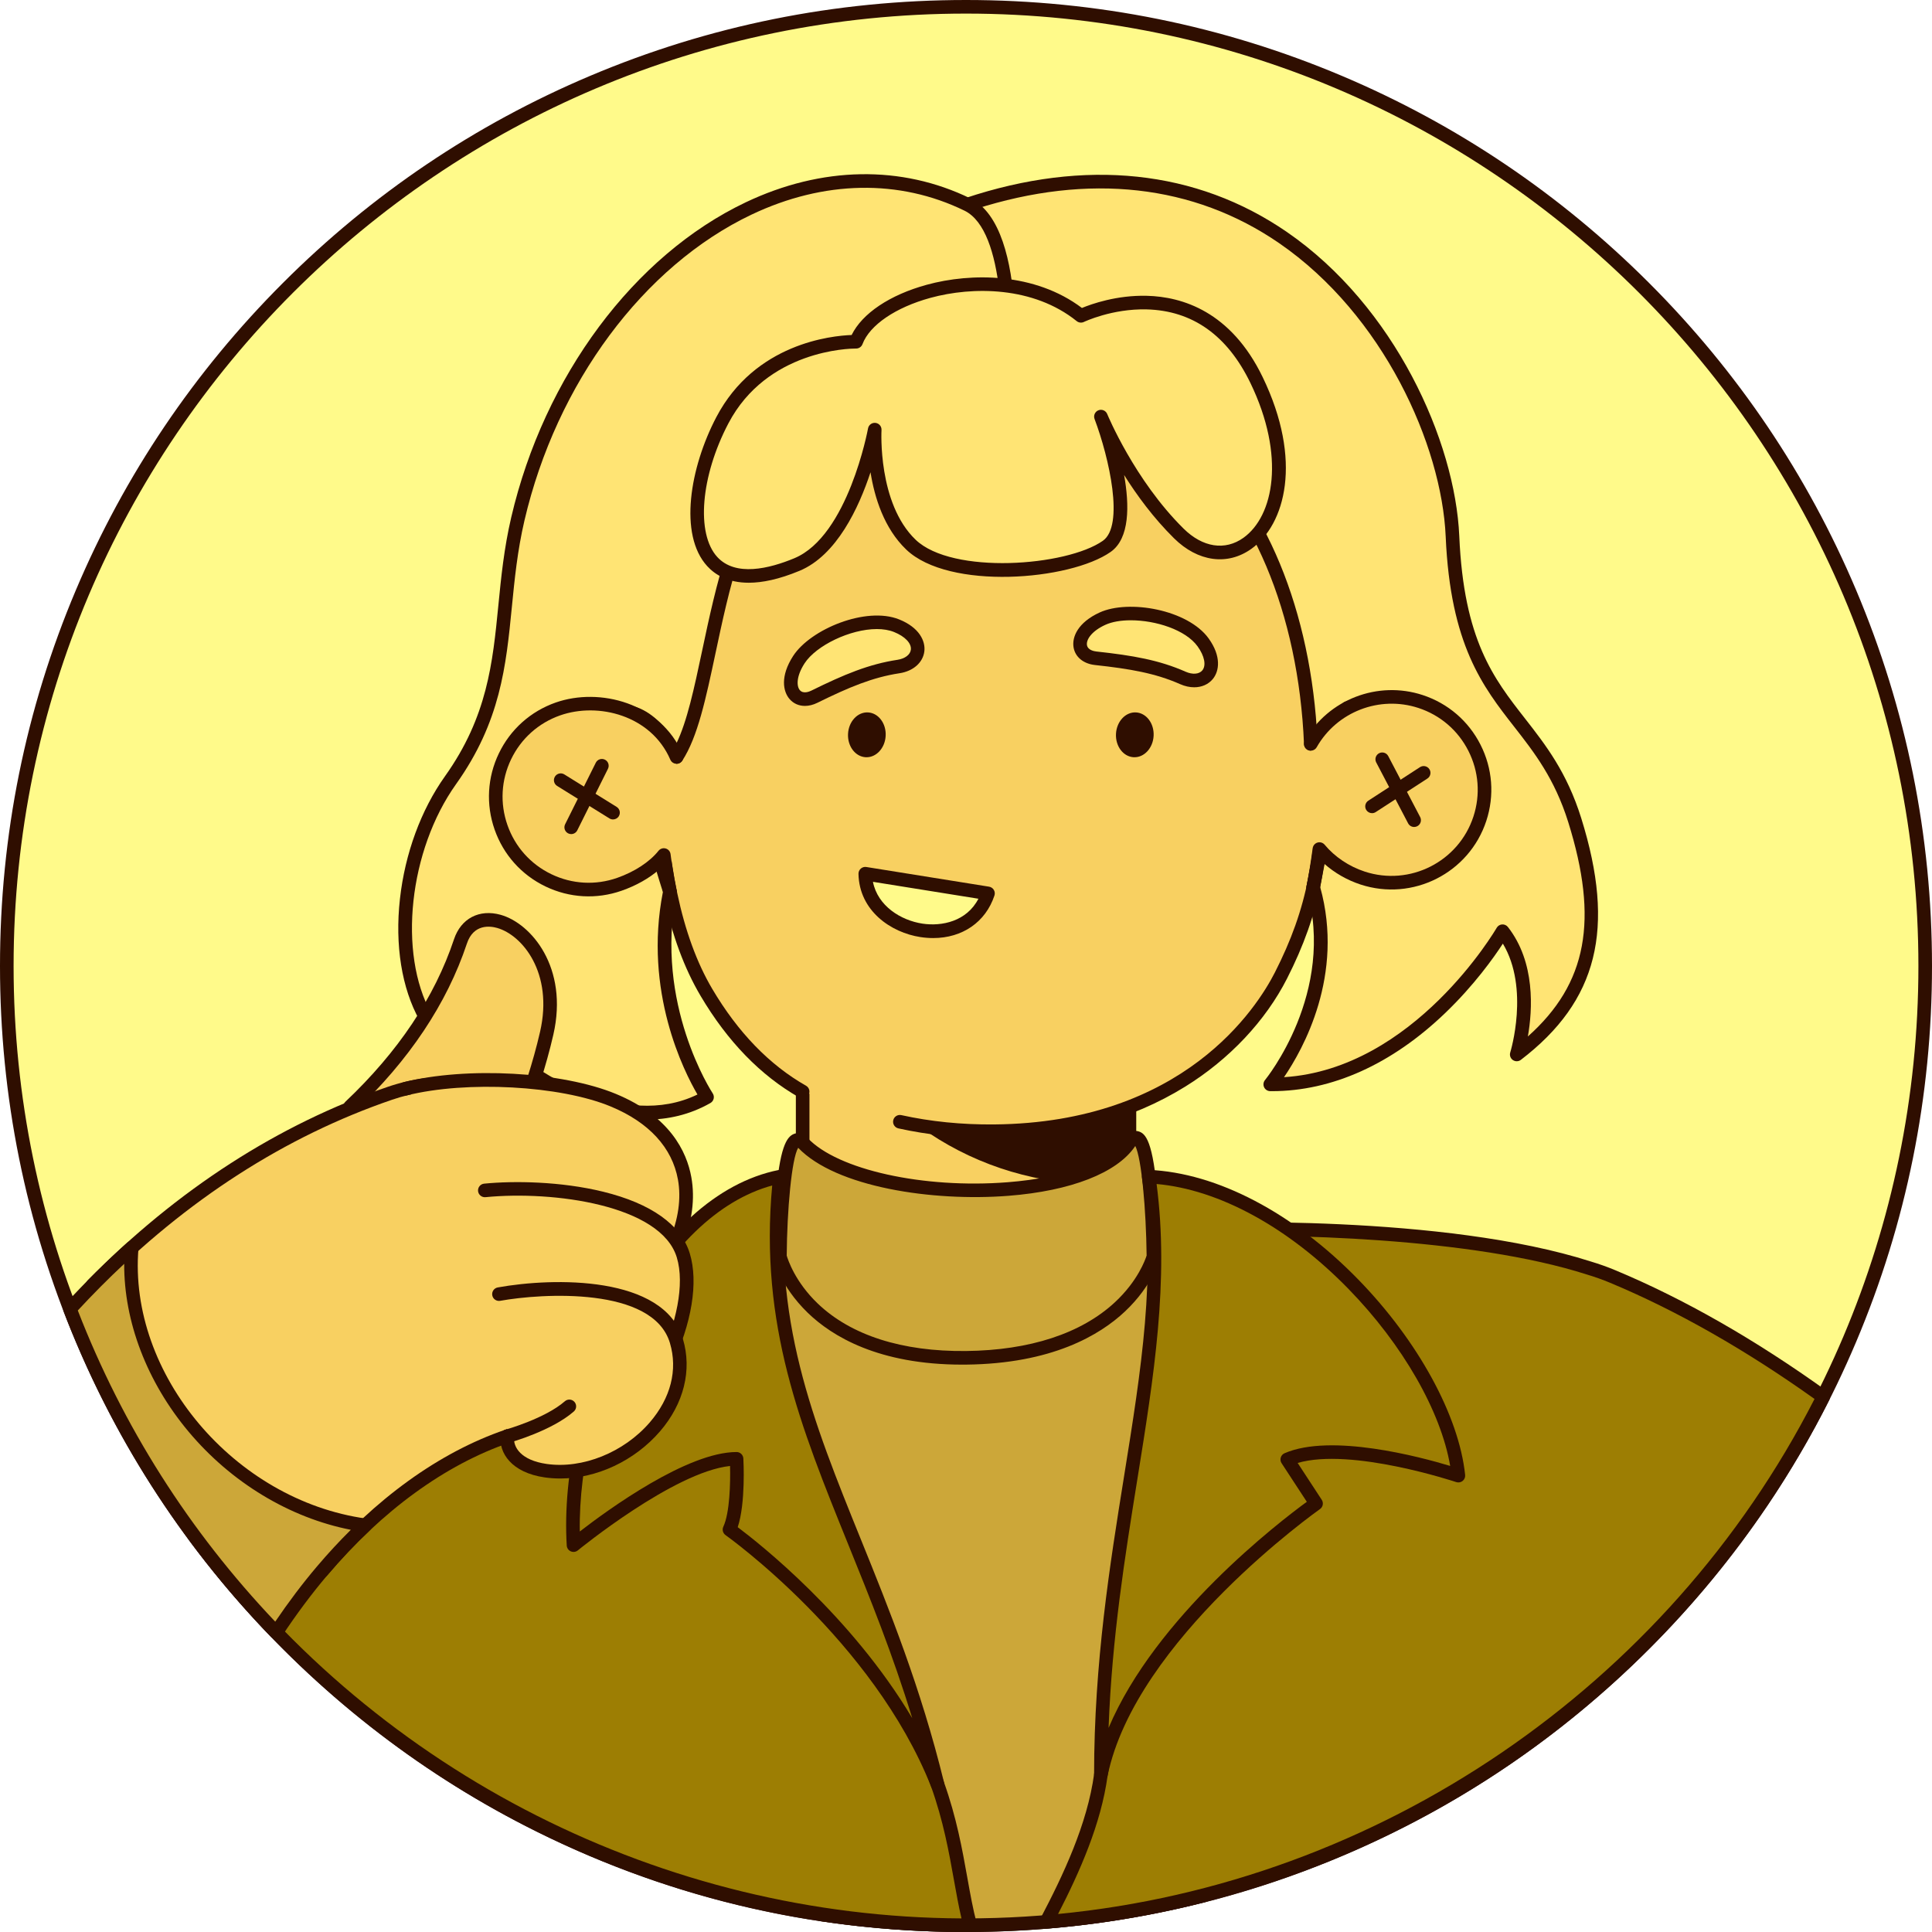
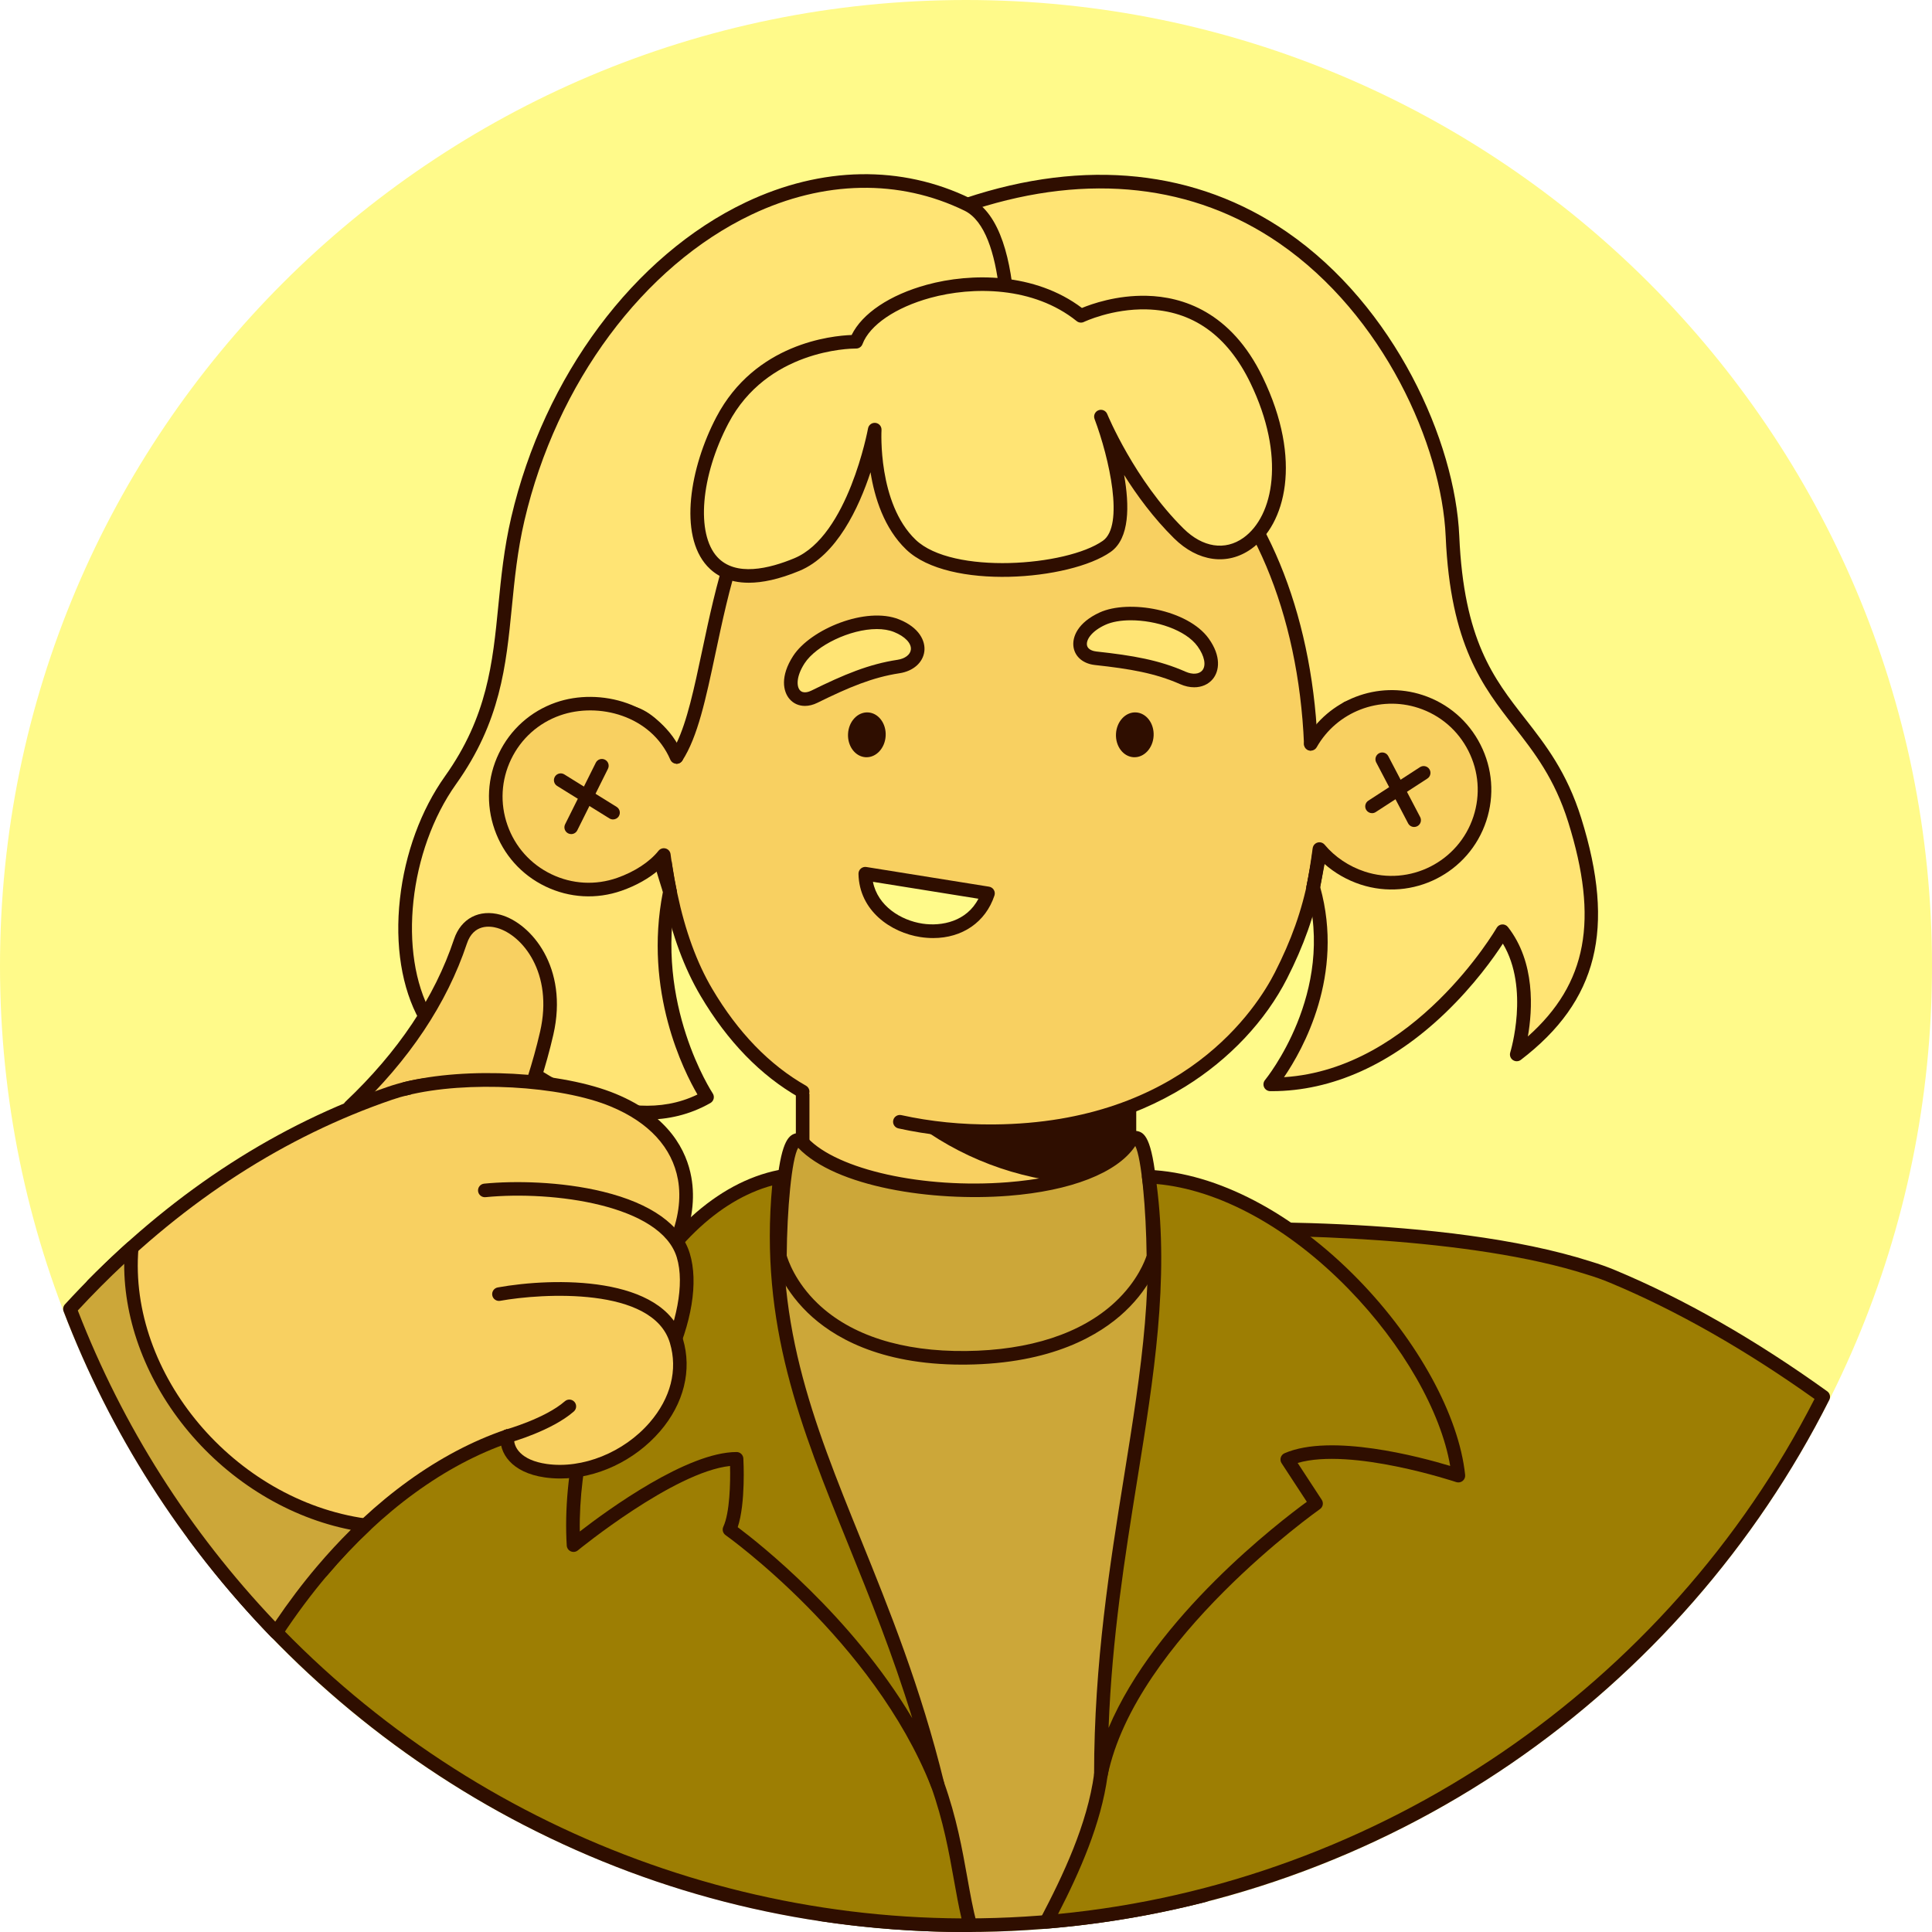
<svg xmlns="http://www.w3.org/2000/svg" fill="none" viewBox="320.0 120.0 560.0 560.0" width="560" height="560">
  <defs>
    <clipPath id="assetClipPath_9qmEFste">
      <path d="m0 0 h 852.84 v 852.84 h -852.84 v -852.84 z" id="path_4vBtHDki" fill="#ffffff" />
    </clipPath>
  </defs>
  <path id="collage_bg" d="M0 0h1200v800H0z" fill="#ffffff" />
  <g transform="translate(320 120)" data-asset-index="0">
    <g clip-path="url(#assetClipPath_9qmEFste)" transform="scale(0.6566296 0.6566296)" data-asset-index="0">
-       <circle cx="426.42" cy="426.42" fill="#FFFA8A" r="423.42" id="amFaUI-9RFS0oThkQjHqC" />
-       <path d="m426.42 852.841c-57.565 0-113.41-11.275-165.982-33.512-50.778-21.478-96.382-52.224-135.542-91.384s-69.907-84.764-91.384-135.542c-22.237-52.573-33.512-108.418-33.512-165.982s11.274-113.41 33.512-165.983c21.477-50.778 52.223-96.381 91.384-135.542 39.16-39.161 84.764-69.907 135.542-91.384 52.572-22.237 108.417-33.512 165.982-33.512s113.41 11.275 165.982 33.511c50.778 21.478 96.382 52.224 135.542 91.384 39.161 39.161 69.907 84.763 91.384 135.542 22.237 52.573 33.512 108.418 33.512 165.983s-11.274 113.409-33.512 165.982c-21.477 50.778-52.223 96.381-91.384 135.542s-84.764 69.906-135.542 91.384c-52.572 22.236-108.417 33.512-165.982 33.512zm0-846.841c-231.82 0-420.42 188.6-420.42 420.421s188.6 420.42 420.42 420.42 420.42-188.6 420.42-420.42-188.6-420.421-420.42-420.421z" fill="#2F0E00" id="MMsJ1ZLFXgdGeLHAH4txy" />
+       <circle cx="426.42" cy="426.42" fill="#FFFA8A" r="426.42" id="amFaUI-9RFS0oThkQjHqC" />
      <path d="m354.315 472.587h144.211v82.053h-144.211z" fill="#F8D061" id="paxJKa_K_nwhHg7CvaZup" />
      <g fill="#2F0E00" id="lnxEp-2ceka3hJtOwNf_U">
        <path d="m498.525 557.64h-144.211c-1.657 0-3-1.343-3-3v-82.053c0-1.657 1.343-3 3-3h144.211c1.657 0 3 1.343 3 3v82.053c0 1.657-1.343 3-3 3zm-141.21-6h138.211v-76.053h-138.211z" fill="#2F0E00" id="H60nbLdR_oY2z4SNnFw4f" />
        <path d="m498.526 478.621v40.798c-31.715 2.573-61.474-4.888-86.657-21.669z" fill="#2F0E00" id="RsBUVG66MESY8f4cVjYgb" />
        <path d="m486.476 522.91c-27.717 0-53.871-7.737-76.271-22.663-1-.666-1.506-1.866-1.284-3.049.221-1.182 1.127-2.117 2.302-2.377l86.656-19.13c.883-.195 1.815.021 2.525.591.709.569 1.121 1.43 1.121 2.339v40.798c0 1.562-1.2 2.864-2.758 2.99-4.126.335-8.227.501-12.292.501zm-66.802-23.81c22.478 13.206 48.498 19.238 75.852 17.526v-34.271z" fill="#2F0E00" id="JoJnmg3SUlYCMHmxmmymO" />
      </g>
      <path d="m554.637 554.641c-42.749-20.086-224.498-11.164-243.194 3.937-17.975 14.519-5.76 191.047 50.97 286.454 20.875 3.165 42.249 4.809 64.008 4.809 36.265 0 71.464-4.563 105.058-13.14 49.534-97.998 53.381-267.86 23.158-282.06z" fill="#CCA739" id="Fj4JYdpb7PbYSLtAApPh" />
      <path d="m426.42 852.841c-21.574 0-43.261-1.63-64.457-4.844-.888-.135-1.669-.66-2.128-1.433-24.789-41.688-44.433-105.359-53.895-174.688-6.673-48.896-8.388-105.938 3.617-115.634 10.989-8.876 65.361-14.345 114.371-15.828 23.688-.719 103.214-2.003 131.983 11.511 5.28 2.48 9.661 8.684 13.021 18.437 8.42 24.442 10.241 70.745 4.753 120.841-6.192 56.517-20.231 108.669-39.53 146.852-.391.772-1.097 1.339-1.936 1.554-34.395 8.78-69.991 13.232-105.801 13.232zm-62.149-10.565c20.451 3.029 41.354 4.564 62.149 4.564 34.85 0 69.493-4.275 102.992-12.711 41.903-84.031 49.476-216.451 33.849-261.813-2.772-8.047-6.195-13.22-9.899-14.961-21.899-10.289-81.126-12.397-129.251-10.943-54.982 1.664-102.609 7.897-110.783 14.499-7.137 5.764-9.717 49.519-1.441 110.154 9.264 67.883 28.332 130.168 52.385 171.211zm167.208-5.575h.01z" fill="#2F0E00" id="yRhzLtG-UQqv3Pq0DZvQ0" />
      <path d="m354.315 504.39c25.289 26.925 124.365 29.169 144.211 0 9.98-14.668 10.632 50.251 10.632 50.251s-11.392 43.988-82.737 44.736-82.144-44.736-82.144-44.736.365-60.55 10.039-50.251z" fill="#CCA739" id="XmfbRetktP4yc9AkiRSMW" />
      <path d="m424.719 602.385c-36.79 0-57.379-12.426-68.215-22.943-12.105-11.752-15.028-23.609-15.146-24.108-.056-.233-.082-.472-.081-.711 0-.123.085-12.389 1.03-24.832 1.794-23.592 4.989-28.001 8.174-29.251 1.184-.463 3.536-.849 6.021 1.797 13.198 14.053 51.132 22.451 88.254 19.541 25.676-2.016 44.37-9.004 51.29-19.175 2.453-3.605 4.92-3.772 6.559-3.274 3.043.92 6.454 4.041 8.428 29.595.987 12.776 1.125 25.461 1.126 25.587.003.264-.029.527-.096.782-.125.483-3.206 11.968-15.461 23.519-11.124 10.486-32.325 23.069-70.149 23.466-.58.006-1.16.009-1.732.009zm-77.44-48.133c.529 1.831 3.711 11.595 13.675 21.146 14.626 14.02 37.204 21.28 65.435 20.979 28.213-.296 50.969-7.752 65.809-21.562 10.018-9.323 13.358-18.703 13.955-20.593-.229-20.157-2.244-43.071-5.004-48.348-.046.062-.093.131-.143.203-7.949 11.684-28.281 19.623-55.782 21.781-33.63 2.639-76.235-3.798-92.883-21.189-2.887 4.727-4.915 27.536-5.062 47.582z" fill="#2F0E00" id="q1f-tIuhLPD3yA_pm_dqH" />
      <path d="m426.42 849.84c.614 0 1.227-.009 1.841-.012-4.626-17.504-5.688-37.729-14.431-62.209-23.481-65.746-60.348-151.697-80.458-236.811 0 0-112.352-4.868-163.53 33.403-33.71 21.942-59.895 51.917-84.3 93.414 77.108 104.459 201.078 172.215 340.877 172.215z" fill="#9D7E03" id="mK-G1DGU87froPz0ZmNwQ" />
      <path d="m426.42 852.841c-68.849 0-134.565-15.903-195.323-47.27-57.963-29.922-109.129-73.549-147.968-126.164-.713-.967-.781-2.266-.172-3.302 25.28-42.985 52.347-72.971 85.167-94.354 51.476-38.41 160.746-34.14 165.378-33.938 1.342.058 2.481 1 2.79 2.308 14.876 62.961 38.854 126.133 60.011 181.869 7.346 19.352 14.284 37.63 20.353 54.622 5.599 15.676 8.11 29.72 10.326 42.11 1.287 7.198 2.503 13.996 4.18 20.341.237.897.046 1.854-.52 2.591-.564.737-1.438 1.171-2.366 1.176l-1.855.012zm-337.281-175.404c78.716 105.585 203.776 168.766 335.287 169.398-1.273-5.444-2.288-11.117-3.351-17.058-2.175-12.16-4.64-25.943-10.07-41.149-6.049-16.936-12.977-35.188-20.312-54.511-20.972-55.249-44.708-117.784-59.708-180.381-16.079-.409-113.572-1.354-159.346 32.877-.053.039-.105.076-.16.112-32.057 20.865-57.508 48.889-82.341 90.711z" fill="#2F0E00" id="VCU0ZMtGnXwyLFueiyLd3" />
      <path d="m701.374 559.736c-52.927-16.966-137.589-18.446-179.987-16.747 3.8 49.787-22.862 165.684-35.426 240.377-3.119 23.151-14.182 46.175-24.083 65.002 150.298-12.462 278.312-103.419 342.946-231.775-31.203-22.424-62.591-40.445-92.915-53.101-3.482-1.454-6.999-2.701-10.535-3.757z" fill="#9D7E03" id="hh_tvrf2_qY3AVMsBI-Mh" />
      <path d="m461.878 851.368c-1 0-1.942-.501-2.501-1.344-.604-.913-.663-2.083-.153-3.053 10.066-19.141 20.762-41.713 23.765-64.006 3.279-19.504 7.453-41.473 11.872-64.73 12.337-64.939 26.32-138.543 23.536-175.018-.062-.812.209-1.614.75-2.223.542-.608 1.308-.971 2.121-1.004 11.677-.467 115.934-3.968 180.994 16.88 3.672 1.097 7.307 2.394 10.804 3.854 30.318 12.652 61.78 30.63 93.511 53.433 1.198.862 1.593 2.468.929 3.786-32.348 64.236-80.874 119.727-140.333 160.473-60.757 41.634-131.661 66.857-205.045 72.941-.083.008-.166.011-.249.011zm62.695-305.495c1.89 38.164-11.748 109.946-23.818 173.481-4.413 23.227-8.581 45.165-11.835 64.51-2.859 21.234-12.337 42.51-21.851 61.026 141.571-13.643 268.931-100.271 333.914-227.356-30.65-21.828-60.995-39.072-90.229-51.272-3.313-1.384-6.758-2.612-10.238-3.65-.019-.006-.038-.012-.058-.019-50.804-16.285-132.955-18.207-175.885-16.72z" fill="#2F0E00" id="x80rgF1BPUUKpUgDqVY4S" />
      <path d="m507.078 519.419c64.197 2.753 131.257 79.967 136.696 131.974 0 0-51.816-17.42-75.54-7.14l12.715 19.446s-82.272 57.59-94.986 119.668c0-107.701 32.909-183.98 21.117-263.947z" fill="#9D7E03" id="nM_YSrkVkW739Y_0Y682h" />
      <path d="m485.965 786.366c-.102 0-.203-.005-.306-.016-1.531-.155-2.697-1.444-2.697-2.984 0-49.345 7.016-93.005 13.205-131.524 7.669-47.722 14.291-88.936 7.943-131.985-.131-.885.141-1.782.739-2.446.599-.665 1.466-1.035 2.357-.988 30.003 1.287 63.683 18.936 92.402 48.421 26.348 27.05 44.414 60.095 47.147 86.238.106 1.015-.312 2.015-1.107 2.652-.798.641-1.865.826-2.832.503-.483-.162-46.289-15.371-69.994-8.446l10.636 16.267c.887 1.355.536 3.17-.79 4.099-.813.57-81.442 57.636-93.768 117.812-.289 1.408-1.527 2.398-2.937 2.398zm24.592-263.713c5.582 42.725-1.247 85.221-8.466 130.141-5.527 34.4-11.216 69.8-12.736 109.95 20.746-49.065 75.251-90.848 87.512-99.808l-11.144-17.043c-.484-.74-.617-1.656-.362-2.504.254-.847.869-1.539 1.681-1.891 20.529-8.894 59.692 1.56 73.113 5.607-4.109-24.091-20.936-53.532-44.843-78.077-26.502-27.209-57.175-43.944-84.755-46.376z" fill="#2F0E00" id="WvQ86INuiRDom_gOcK5C" />
      <path d="m344.276 519.419c-57.237 11.498-94.853 101.438-91.105 162.647 0 0 46.361-38.1 71.968-38.1 0 0 1.249 21.86-3.123 31.229 0 0 65.581 46.219 91.814 112.425-27.482-112.425-80.458-168.013-69.554-268.201z" fill="#9D7E03" id="E7i9b3mk6EW8E8sZGvaWo" />
      <path d="m413.83 790.621c-1.2 0-2.325-.725-2.789-1.896-25.587-64.578-90.104-110.621-90.753-111.078-1.187-.837-1.604-2.404-.99-3.721 2.867-6.145 3.155-19.483 2.966-26.802-24.774 2.627-66.75 36.898-67.188 37.259-.87.714-2.07.883-3.103.432-1.033-.45-1.728-1.441-1.796-2.566-1.93-31.511 6.67-69.458 23.005-101.511 18.342-35.99 43.38-58.812 70.504-64.261.937-.187 1.909.082 2.614.727.706.646 1.062 1.589.959 2.539-6.768 62.183 11.528 107.371 32.714 159.695 12.422 30.679 26.501 65.451 36.771 107.47.375 1.531-.501 3.092-2.003 3.57-.303.097-.609.143-.911.143zm-88.18-116.479c9.251 6.925 50.045 38.959 77.037 84.292-8.648-28.269-18.586-52.812-28.275-76.745-21.014-51.898-39.225-96.873-33.541-158.385-23.768 6.466-45.775 27.649-62.343 60.158-14.636 28.718-23.079 63.602-22.588 92.58 12.594-9.744 47.431-35.077 69.2-35.077 1.591 0 2.904 1.241 2.995 2.829.049.856 1.073 19.694-2.485 30.348z" fill="#2F0E00" id="BAIs6As1mdK7_ojzf5thI" />
      <path d="m397.228 495.175c12.543 2.777 26.386 4.313 41.555 4.184 68.737-.585 109.925-35.816 126.682-68.776 14.45-28.421 19.273-53.26 18.906-96.329-.777-91.257-23.655-172.257-148.452-171.194-124.798 1.063-146.292 82.441-145.515 173.698.355 41.703 6.735 76.443 21.406 101.272 3.959 6.7 17.457 29.621 42.502 43.838" fill="#F8D061" id="uJQjfljGi66IpbBAedw77" />
      <path d="m437.04 502.367c-14.076 0-27.678-1.433-40.46-4.264-1.618-.357-2.639-1.96-2.28-3.577.358-1.618 1.961-2.639 3.577-2.28 12.875 2.85 26.62 4.235 40.881 4.113 83.782-.714 116.118-51.567 124.034-67.136 14.257-28.043 18.945-52.001 18.58-94.944-.714-83.789-18.573-169.333-145.427-168.219-56.524.481-94.915 17.382-117.364 51.669-17.639 26.94-25.639 64.754-25.177 119.003.368 43.256 7.431 76.824 20.989 99.771 11.37 19.243 25.288 33.609 41.399 42.755 1.441.818 1.946 2.649 1.129 4.09-.818 1.441-2.651 1.944-4.09 1.129-17.035-9.67-31.694-24.765-43.571-44.865-14.335-24.26-21.474-57.877-21.856-102.828-.473-55.488 7.839-94.363 26.157-122.341 23.633-36.094 63.648-53.883 122.333-54.382.831-.007 1.663-.011 2.487-.011 57.341 0 96.853 17.121 120.753 52.302 18.792 27.661 27.765 66.389 28.237 121.877.37 43.487-4.663 69.058-19.232 97.714-9.512 18.709-25.473 35.656-44.942 47.72-23.867 14.787-52.26 22.423-84.389 22.697-.59.005-1.181.008-1.769.008z" fill="#2F0E00" id="mvAENO1NMQ1nz0GBchr" />
      <path d="m427.058 90.292c140.795-46.961 211.196 79.397 214.113 146.493 3.354 77.133 38.18 74.743 53.969 125.268 15.315 49.011 6.361 78.939-25.608 103.413 0 0 10.422-33.076-6.253-54.403 0 0-39.039 68.149-102.55 67.603 0 0 32.627-39.178 18.955-86.982l15.13-79.142-16.188 15.817c-3.606-86.51-50.826-169.287-134.677-151.6l-16.89-86.469z" fill="#FFE474" id="aAolRjEmRWU6g4yF9YcT" />
      <path d="m561.463 481.67c-.255 0-.505 0-.76-.003-1.159-.01-2.209-.687-2.696-1.738-.487-1.053-.325-2.291.416-3.182.314-.379 31.435-38.579 18.376-84.236-.129-.452-.15-.928-.062-1.389l13.333-69.751-9.349 9.135c-.846.828-2.097 1.082-3.203.643-1.101-.437-1.842-1.479-1.891-2.663-2.407-57.744-23.304-107.34-55.897-132.668-21.474-16.687-46.762-22.112-75.164-16.121-.786.165-1.606.009-2.275-.435-.67-.443-1.134-1.137-1.288-1.926l-16.89-86.469c-.289-1.48.565-2.944 1.995-3.421 52.975-17.669 102.062-12.493 141.962 14.961 47.549 32.719 74.273 92.301 76.098 134.248 1.997 45.929 15.127 62.741 29.027 80.54 9.072 11.617 18.454 23.63 24.808 43.963 15.252 48.807 7.282 80.714-26.648 106.69-1.039.796-2.474.824-3.545.075-1.071-.751-1.533-2.11-1.14-3.358.093-.296 8.623-28.224-3.262-48.022-3.976 6.113-12.646 18.357-25.512 30.692-23.508 22.538-49.923 34.434-76.434 34.435zm21.3-90.117c10.803 38.918-7.601 71.706-15.966 83.947 57.479-3.643 93.51-65.286 93.879-65.93.497-.866 1.393-1.429 2.389-1.5.989-.071 1.963.357 2.577 1.145 12.183 15.582 10.86 36.582 8.802 48.316 26.222-23.375 31.315-51.438 17.833-94.585-6.028-19.29-15.068-30.865-23.811-42.059-13.87-17.761-28.212-36.125-30.292-83.974-1.76-40.461-27.573-97.959-73.505-129.565-37.665-25.917-84.008-31.094-134.158-15.031l15.804 80.914c28.999-5.382 54.924.616 77.098 17.846 32.696 25.409 54.083 73.869 57.851 130.51l11.453-11.19c.938-.916 2.362-1.117 3.517-.497s1.772 1.918 1.526 3.206l-14.996 78.446z" fill="#2F0E00" id="Avtx6B3HVAjMnssXyWo7W" />
      <path d="m295.713 393.594c-10.306 50.782 16.4 90.705 16.4 90.705-35.917 20.452-78.069-11.361-78.069-11.361-63.625 3.977-67.839-82.678-35.166-128.549 28.375-39.836 19.971-73.594 29.715-115.33 25.139-107.68 120.943-176.574 198.465-138.767 25.222 12.301 16.89 86.469 16.89 86.469-138.731-27.308-119.909 118.663-145.294 157.398 0 0-7.745-15.481-18.507-19.083s15.566 78.518 15.566 78.518z" fill="#FFE474" id="QgpGT38krm4UVce8qQHlg" />
      <path d="m285.347 494.224c-25.165 0-47.393-14.802-52.206-18.231-27.107 1.279-41.059-13.208-47.998-25.697-7.82-14.076-10.874-33.079-8.597-53.507 2.234-20.044 9.297-39.271 19.889-54.14 18.711-26.269 21.06-50.096 23.546-75.323 1.223-12.4 2.487-25.225 5.69-38.948 14.555-62.341 54.217-115.628 103.509-139.066 33.538-15.947 68.766-16.556 99.193-1.716 26.815 13.078 18.905 86.386 18.556 89.5-.094.833-.532 1.589-1.208 2.085-.677.496-1.529.687-2.353.523-44.525-8.762-76.204-.29-96.844 25.907-17.958 22.793-24.745 54.769-30.732 82.979-4.193 19.754-7.814 36.814-14.629 47.213-.587.897-1.613 1.406-2.683 1.351-1.072-.062-2.029-.692-2.509-1.653-.068-.135-6.651-13.077-15.428-17.049-.979 8.124 8.225 43.652 18.025 74.226.157.489.186 1.01.084 1.513-9.922 48.892 15.694 88.053 15.954 88.442.461.692.615 1.547.424 2.356-.192.81-.711 1.505-1.435 1.917-9.331 5.312-18.991 7.318-28.25 7.318zm-51.304-24.286c.65 0 1.285.212 1.807.604.396.297 38.862 28.764 72.027 12.601-5.887-10.059-23.882-45.439-15.258-89.378-1.143-3.606-6.21-19.752-10.64-36.286-10.533-39.319-7.274-42.536-5.524-44.265 1.221-1.204 2.915-1.562 4.645-.983 7.902 2.645 14.143 10.672 17.507 15.893 4.733-9.766 7.82-24.307 11.316-40.778 6.124-28.854 13.064-61.556 31.888-85.448 21.655-27.486 54.222-36.887 99.482-28.692 2.033-22.074 2.62-71.356-15.551-80.218-28.753-14.022-62.131-13.402-93.986 1.742-47.683 22.673-86.093 74.406-100.241 135.011-3.115 13.342-4.359 25.966-5.562 38.174-2.567 26.045-4.993 50.646-24.631 78.215-20.813 29.221-25.719 74.642-10.934 101.252 8.88 15.981 23.919 23.781 43.469 22.562.062-.004.125-.006.187-.006z" fill="#2F0E00" id="WbjDCmFUOJEdrqvth9prC" />
      <path d="m522.15 299.257c-11.828-5.223-23.864-7.092-38.484-8.683-9.374-1.02-9.927-11.548 2.985-17.471 12.135-5.566 36.424-.677 44.449 10.488 8.372 11.648.704 19.928-8.95 15.665z" fill="#FFE474" id="iWLsCNems-DwPIgH7bPo" />
      <path d="m527.15 303.386c-1.987 0-4.104-.455-6.212-1.386-10.948-4.834-22.076-6.757-37.597-8.444-5.133-.559-8.754-3.565-9.448-7.849-.734-4.523 1.903-10.926 11.507-15.331 12.827-5.883 38.969-1.291 48.137 11.464 5.663 7.88 4.685 14.381 1.879 17.838-1.979 2.438-4.943 3.708-8.266 3.708zm-27.971-29.577c-4.325 0-8.294.652-11.276 2.021-6.097 2.797-8.465 6.583-8.087 8.917.356 2.196 3.038 2.721 4.175 2.845 16.106 1.751 27.712 3.772 39.372 8.921 3.084 1.361 5.987 1.12 7.395-.615 1.771-2.181.949-6.324-2.092-10.555-5.279-7.345-18.526-11.533-29.486-11.533z" fill="#2F0E00" id="nzfd_3K-BgTvTAkpJFXyI" />
      <path d="m396.619 294.224c-12.784 1.94-23.944 6.82-37.134 13.322-8.457 4.169-14.573-4.419-6.855-16.345 7.254-11.209 30.373-20.115 43.136-14.999 13.315 5.337 11.287 16.439.853 18.022z" fill="#FFE474" id="D0nc7lK_j6MHDz0TLRhaX" />
      <path d="m355.311 311.609c-2.605 0-4.963-.992-6.685-2.927-3.046-3.423-4.256-10.241 1.485-19.111 7.665-11.845 32.188-21.998 46.771-16.153 9.008 3.61 11.67 9.622 11.158 14.045-.578 4.985-4.886 8.804-10.972 9.728-11.83 1.795-22.253 6.143-36.258 13.046-1.867.921-3.74 1.373-5.5 1.373zm31.74-33.923c-11.76 0-26.805 7.268-31.902 15.145-3.645 5.631-3.612 10.097-2.04 11.863 1.48 1.662 4.024.667 5.05.161 14.532-7.164 25.411-11.686 38.01-13.597 3.334-.506 5.654-2.268 5.911-4.487.323-2.79-2.593-5.846-7.43-7.785-2.234-.896-4.826-1.3-7.599-1.3z" fill="#2F0E00" id="V_reQxz8lXUZ7tscrvvGH" />
      <path d="m436.13 394.367c-9.162 27.566-53.648 18.426-54.173-8.688z" fill="#FFFA8A" id="kEeHQ58N4wrrUrUrnwD-5" />
      <path d="m411.936 414.086c-1.833 0-3.718-.144-5.643-.436-12.943-1.966-27.019-11.54-27.335-27.912-.018-.889.36-1.739 1.031-2.322.671-.584 1.567-.839 2.442-.698l54.173 8.688c.869.139 1.634.653 2.09 1.405.457.753.56 1.668.282 2.503-3.918 11.788-14.227 18.772-27.041 18.772zm-26.594-24.826c2.101 10.691 12.35 17.015 21.852 18.458 8.513 1.293 19.55-.972 24.707-10.991z" fill="#2F0E00" id="ErpRNQF5HTxSfnLndrLCY" />
      <path d="m578.625 328.36c9.433-16.634 29.57-24.885 48.44-18.696 21.521 7.059 33.245 30.228 26.186 51.748-7.059 21.521-30.228 33.245-51.748 26.186-7.596-2.491-14.307-7.07-19.067-12.794-.784 5.833-1.675 11.5-2.752 16.88" fill="#F8D061" id="S5vFYVX9MDGhfGxq-C7xz" />
      <path d="m579.687 394.686c-.194 0-.393-.02-.592-.06-1.624-.324-2.678-1.905-2.353-3.53.978-4.888 1.867-10.347 2.72-16.69.159-1.181 1-2.154 2.145-2.483 1.14-.331 2.374.049 3.136.965 4.467 5.371 10.751 9.583 17.694 11.86 19.917 6.533 41.432-4.355 47.964-24.27 3.164-9.647 2.382-19.949-2.202-29.008-4.584-9.06-12.422-15.791-22.068-18.955-17.139-5.62-36.016 1.666-44.896 17.324-.815 1.442-2.647 1.951-4.089 1.13-1.441-.817-1.947-2.648-1.13-4.089 10.283-18.134 32.146-26.573 51.983-20.066 11.171 3.663 20.245 11.458 25.553 21.947 5.308 10.488 6.214 22.417 2.55 33.586-7.564 23.06-32.479 35.669-55.534 28.102-5.932-1.945-11.455-5.128-16.025-9.18-.607 3.991-1.241 7.627-1.917 11.005-.285 1.426-1.537 2.412-2.938 2.412z" fill="#2F0E00" id="MVr8iGeVKBKu7YXdDnPr" />
      <path d="m605.655 358.956c-.982 0-1.945-.481-2.52-1.367-.902-1.39-.507-3.247.884-4.149l22.797-14.795c1.389-.901 3.248-.506 4.149.884.902 1.39.507 3.247-.884 4.149l-22.797 14.795c-.504.327-1.07.483-1.63.483z" fill="#2F0E00" id="BFPhvwCdd1EavK7rtasrD" />
      <path d="m624.242 365.053c-1.081 0-2.125-.586-2.66-1.609l-14.082-26.892c-.77-1.468-.202-3.28 1.266-4.049 1.469-.771 3.281-.201 4.049 1.266l14.082 26.892c.77 1.468.202 3.28-1.266 4.049-.444.233-.92.344-1.389.344z" fill="#2F0E00" id="OrXLzYS1tpPOyX0XUbv9M" />
      <path d="m298.654 334.158c-8.894-20.579-33.599-27.779-52.342-21.214-21.375 7.488-32.634 30.886-25.146 52.262 7.488 21.375 30.886 32.634 52.262 25.146 7.544-2.643 14.96-7.102 19.604-12.92.539 4.485 1.478 9.991 2.68 16.161" fill="#F8D061" id="T7fVBLWO2JqDWoWSaWMCi" />
      <path d="m295.71 396.594c-1.407 0-2.662-.995-2.941-2.427-.751-3.853-1.362-7.255-1.845-10.264-4.417 3.825-10.093 7.034-16.503 9.279-11.095 3.888-23.039 3.22-33.632-1.876-10.594-5.097-18.567-14.015-22.453-25.108-3.887-11.095-3.221-23.039 1.876-33.632 5.097-10.594 14.015-18.567 25.108-22.453 19.303-6.764 46.233.055 56.088 22.854.657 1.521-.043 3.287-1.563 3.944-1.522.655-3.287-.044-3.944-1.563-8.485-19.633-31.834-25.446-48.596-19.573-9.582 3.356-17.284 10.243-21.686 19.393-4.402 9.148-4.978 19.464-1.621 29.046s10.243 17.284 19.393 21.686c9.147 4.401 19.465 4.976 29.046 1.621 7.68-2.69 14.332-7.05 18.252-11.961.754-.943 2.004-1.343 3.166-1.014 1.162.331 2.014 1.328 2.157 2.528.497 4.144 1.362 9.358 2.646 15.944.317 1.627-.744 3.202-2.371 3.519-.193.038-.387.057-.576.057z" fill="#2F0E00" id="Ef82NP1Nx48cVZONkRZfa" />
      <path d="m270.605 361.725c-.54 0-1.087-.146-1.579-.451l-23.089-14.336c-1.408-.874-1.841-2.724-.967-4.131.874-1.408 2.725-1.841 4.131-.967l23.089 14.336c1.408.874 1.841 2.724.967 4.131-.568.915-1.549 1.418-2.552 1.418z" fill="#2F0E00" id="lwb3uE-AdRe0TSXd51-El" />
      <path d="m252.144 368.193c-.45 0-.906-.102-1.336-.316-1.483-.738-2.086-2.54-1.347-4.022l13.542-27.168c.738-1.484 2.542-2.087 4.022-1.347 1.483.738 2.086 2.54 1.347 4.022l-13.542 27.168c-.524 1.054-1.585 1.663-2.687 1.663z" fill="#2F0E00" id="GsbhKisPw39E3tVFjccew" />
      <path d="m234.044 472.938c-15.199-12.879-18.51-42.311-18.51-42.311" fill="#FFFA8A" id="Y4t1GRdpGx6LMv9PyJe2S" />
      <path d="m234.042 475.938c-.685 0-1.374-.233-1.938-.711-15.925-13.494-19.412-43.015-19.553-44.266-.185-1.646.999-3.129 2.645-3.315 1.644-.184 3.131.998 3.318 2.644.031.283 3.37 28.413 17.469 40.359 1.264 1.071 1.421 2.965.35 4.229-.594.7-1.439 1.061-2.291 1.061z" fill="#2F0E00" id="gN4iK4dtHUCOZOSLquLQY" />
      <path d="m377.916 150.855c8.466-22.557 66.242-37.977 99.246-11.443 0 0 51.696-25.007 77.496 28.323 27.353 56.54-8.116 93.621-34.306 67.736-22.396-22.136-34.375-51.575-34.375-51.575s17.602 46.743 2.566 57.285c-16.434 11.523-68.392 16.511-86.424-.752s-15.993-50.777-15.993-50.777-8.843 48.93-34.321 59.536c-50.578 21.056-51.627-28.029-32.947-63.654s59.056-34.679 59.056-34.679z" fill="#FFE474" id="xwqePlMyliISXTYdmTdzT" />
      <path d="m330.525 257.236c-9.146 0-14.842-3.507-18.331-7.319-12.722-13.9-7.613-43.61 4.008-65.775 17.102-32.614 50.976-35.953 59.734-36.261 4.653-9.512 16.84-17.709 33.158-22.178 19.663-5.385 47.743-5.42 68.499 10.244 4.17-1.727 15.313-5.724 28.718-5.37 15.568.399 37.062 6.944 51.047 35.853 17.851 36.897 9.937 65.18-4.972 75.843-10.527 7.53-23.611 5.741-34.144-4.667-9.074-8.969-16.436-19.025-22.026-27.925 2.383 13.446 2.514 28.023-5.95 33.958-17.992 12.617-71.378 16.996-90.221-1.041-9.804-9.385-14.006-23.02-15.771-34.133-5.159 15.647-14.905 36.663-31.314 43.494-9.147 3.809-16.515 5.278-22.435 5.278zm47.18-103.382c-2.606 0-39.172.622-56.188 33.074-12.218 23.301-14.322 48.64-4.896 58.938 8.062 8.81 22.959 5.164 34.033.553 23.695-9.864 32.436-56.827 32.521-57.3.282-1.561 1.726-2.629 3.309-2.444 1.576.189 2.732 1.574 2.638 3.158-.019.322-1.723 32.35 15.073 48.43 16.203 15.51 66.553 11.734 82.627.463 9.557-6.7 2.832-36.539-3.651-53.772-.578-1.536.186-3.25 1.714-3.849 1.522-.599 3.253.141 3.872 1.661.118.289 12.031 29.15 33.705 50.572 8.44 8.343 18.323 9.857 26.436 4.055 13.338-9.541 18.672-36.082 3.062-68.35-10.172-21.025-25.581-31.949-45.8-32.468-15.247-.383-27.567 5.479-27.689 5.539-1.042.502-2.282.363-3.187-.363-19.121-15.373-45.909-15.381-64.603-10.261-15.324 4.197-26.803 12.021-29.955 20.42-.439 1.172-1.561 1.946-2.809 1.946-.021 0-.044 0-.066 0-.012 0-.061 0-.145 0z" fill="#2F0E00" id="g3Ln0vGEfx4AHTPVRH8Iw" />
      <ellipse cx="500.936" cy="324.371" fill="#2F0E00" rx="9.903" ry="8.318" transform="matrix(.04928558 -.9987847 .9987847 .04928558 152.269 808.71)" id="O5l3PIGqGyTqNIeBWuWV-" />
      <ellipse cx="382.654" cy="324.371" fill="#2F0E00" rx="9.903" ry="8.318" transform="matrix(.04928558 -.9987847 .9987847 .04928558 39.817 690.572)" id="Zdysg8k7VP4q457ZRmFiI" />
      <path d="m154.551 488.494c29.285-27.684 42.409-54.034 48.703-72.92 7.744-23.236 47.763-1.727 38.081 40.501-5.55 24.207-13.924 42.191-16.805 54.346 12.821 23.212-22.595 59.199-52.421 51.156" fill="#F8D061" id="Qkk6duAK4cENwDgVg4nHq" />
      <path d="m180.978 565.738c-3.201 0-6.433-.397-9.648-1.265-1.6-.432-2.547-2.078-2.115-3.678.432-1.601 2.078-2.547 3.678-2.115 16.757 4.517 34.271-6.027 43.452-17.738 7.94-10.131 10.02-20.998 5.562-29.07-.36-.652-.465-1.416-.293-2.142 1.209-5.102 3.324-11.109 5.774-18.066 3.462-9.832 7.771-22.068 11.025-36.26 5.946-25.935-7.831-42.66-19.014-45.798-3.021-.848-10.367-1.873-13.298 6.916-8.838 26.516-25.488 51.464-49.489 74.151-1.202 1.141-3.103 1.086-4.24-.119-1.139-1.204-1.085-3.103.119-4.24 23.274-22.002 39.396-46.122 47.919-71.688 3.07-9.21 11.161-13.444 20.609-10.797 13.403 3.761 30.06 23.18 23.241 52.917-3.33 14.521-7.701 26.936-11.214 36.911-2.218 6.297-4.155 11.8-5.331 16.386 4.938 10.096 2.499 22.93-6.649 34.601-8.642 11.025-23.981 21.095-40.088 21.095z" fill="#2F0E00" id="vdR8m01YVEO1FTMCfDb" />
      <path d="m41.04 567.102c38.62-39.123 83.189-68.079 131.051-84.483 41.795-14.326 87.291 7.945 101.618 49.739 14.325 41.796-7.944 87.291-49.739 101.618-28.954 9.924-57.238 30.491-81.791 59.476-40.205 1.788-107.798-119.603-101.138-126.35z" fill="#F8D061" id="PI8a9lKYrf6oxR8X81EFT" />
      <path d="m141.312 696.471c-18.778 0-40.827-23.068-56.14-42.619-18.896-24.125-34.995-52.124-42.569-69.17-6.625-14.911-5.382-17.981-3.697-19.688 39.496-40.012 83.979-68.682 132.213-85.214 43.297-14.838 90.588 8.312 105.428 51.604 14.839 43.293-8.312 90.588-51.604 105.428-28.443 9.749-56.271 30.005-80.475 58.578-.54.637-1.321 1.021-2.156 1.058-.331.015-.665.022-.999.022zm-97.751-127.651c-.446 7.612 24.835 57.146 54.828 91.646 16.828 19.356 31.445 29.689 42.393 29.999 24.696-28.848 53.099-49.348 82.215-59.327 40.163-13.767 61.64-57.643 47.874-97.807-6.669-19.456-20.516-35.15-38.989-44.193-18.474-9.042-39.361-10.349-58.817-3.681-47.192 16.175-90.76 44.221-129.503 83.363zm-2.521-1.718h.01z" fill="#2F0E00" id="XzoDc_FKepB-0iKVXH4h" />
      <path d="m178.849 480.631c26.16-6.528 67.857-4.915 91.821 5 44.396 18.368 38.676 61.584 8.411 89.739-23.931 22.262-52.976-.389-39.345-30.782 3.111-6.937-.557-12.206-9.789-13.688" fill="#F8D061" id="M7WSRfmoCy22iHkbq3mLR" />
      <path d="m258.699 587.339c-5.117 0-10.059-1.523-14.395-4.629-9.4-6.733-15.305-21.511-7.305-39.348.982-2.19 1.087-4.029.312-5.465-1.058-1.96-3.842-3.392-7.84-4.034-1.636-.263-2.749-1.802-2.486-3.438s1.8-2.753 3.438-2.486c7.54 1.211 10.779 4.533 12.169 7.107 1.175 2.176 2.107 5.811-.117 10.771-6.613 14.745-2.091 26.703 5.323 32.015 6.62 4.74 17.777 6.006 29.241-4.657 16.739-15.573 25.256-35.684 22.225-52.482-2.549-14.128-12.833-25.293-29.739-32.288-22.318-9.233-63.51-11.461-89.948-4.861-1.611.398-3.236-.578-3.638-2.185-.4-1.607.577-3.236 2.185-3.638 27.955-6.975 69.985-4.67 93.694 5.139 23.863 9.873 31.308 25.444 33.352 36.768 3.44 19.073-5.547 40.733-24.044 57.94-6.933 6.449-14.87 9.771-22.426 9.771z" fill="#2F0E00" id="FONEPsSw51N4w2a-4TZgR" />
      <path d="m214.016 525.484c28.438-2.801 79.654 2.514 87.606 28.685 7.952 26.17-16.793 73.298-36.878 82.175-35.49 15.686-43.192-29.205-22.368-43.453" fill="#F8D061" id="S0hm6SDM4_cVENp3vHhtG" />
      <path d="m250.967 642.605c-8.392 0-15.231-3.865-19.395-11.341-6.603-11.855-4.485-31.548 9.109-40.851 1.37-.937 3.235-.585 4.17.781.936 1.367.586 3.234-.781 4.17-10.619 7.267-12.589 23.404-7.257 32.979 4.847 8.703 14.586 10.616 26.718 5.255 19.327-8.543 42.504-54.588 35.221-78.559-7.021-23.108-54.541-29.517-84.442-26.571-1.632.158-3.117-1.042-3.279-2.691-.162-1.648 1.042-3.117 2.691-3.279 13.101-1.291 33.771-1.036 52.493 3.55 21.203 5.192 34.438 14.614 38.277 27.248 3.864 12.716.916 30.843-8.087 49.734-8.416 17.659-20.083 31.475-30.448 36.057-5.338 2.359-10.396 3.518-14.99 3.518z" fill="#2F0E00" id="FblDPJpZZuHz7E6kFx8CA" />
      <path d="m220.255 571.265c22.844-4.125 70.524-5.498 78.343 20.712 9.358 31.366-26.189 61.756-57.732 57.221-13.678-1.966-17.535-9.574-16.898-15.222" fill="#F8D061" id="he3zxuSysk5yasj6dOcT" />
      <path d="m247.292 652.651c-2.304 0-4.593-.159-6.853-.483-14.645-2.106-20.321-10.823-19.452-18.529.187-1.646 1.678-2.822 3.318-2.645 1.646.187 2.83 1.672 2.645 3.318-.506 4.473 2.948 10.277 14.343 11.916 15.82 2.281 34.1-5.083 45.508-18.308 9.291-10.771 12.46-23.231 8.923-35.087-7.465-25.021-56.623-21.921-74.936-18.617-1.628.289-3.191-.787-3.485-2.419-.295-1.631.789-3.191 2.419-3.485 24.599-4.438 73.34-5.388 81.752 22.807 4.082 13.684.391 28.526-10.13 40.722-11.274 13.068-27.975 20.811-44.052 20.811z" fill="#2F0E00" id="gtsLQ2Ov22Mlziz6RWCb" />
      <path d="m223.969 633.975s18.035-5.005 27.355-13.164" fill="#F8D061" id="yIOLLvPO3Ku0TCc0epHBa" />
      <path d="m223.967 636.976c-1.313 0-2.52-.87-2.888-2.198-.444-1.596.49-3.249 2.087-3.693.174-.048 17.493-4.926 26.183-12.531 1.245-1.092 3.141-.965 4.233.282 1.091 1.246.965 3.142-.282 4.233-9.724 8.512-27.766 13.585-28.529 13.797-.268.074-.538.11-.804.11z" fill="#2F0E00" id="zAWiKpgzvvWwAXsUQfmt1" />
      <path d="m58.138 550.794c-9.406 8.438-18.497 17.469-27.263 27.024 20.575 53.721 51.779 102.178 91.038 142.804 6.35-9.627 13.133-18.749 20.265-27.169 6.138-7.246 12.51-13.967 19.066-20.126-59.867-8.317-107.809-66.454-103.106-122.532z" fill="#CCA739" id="TNpD9bTFl2U42m__QBGC" />
      <path d="m121.913 723.621c-.81 0-1.59-.327-2.157-.915-40.233-41.635-71.08-90.021-91.683-143.815-.406-1.062-.178-2.264.591-3.102 8.896-9.695 18.139-18.856 27.471-27.229.915-.819 2.24-1.001 3.339-.452 1.101.547 1.756 1.711 1.653 2.937-4.651 55.472 42.325 111.225 100.53 119.31 1.144.159 2.096.961 2.445 2.062.351 1.101.038 2.305-.805 3.096-6.474 6.081-12.81 12.77-18.831 19.879-6.954 8.209-13.699 17.254-20.05 26.881-.501.761-1.32 1.252-2.227 1.336-.093.009-.186.013-.277.013zm-87.568-145.143c19.862 51.191 49.166 97.38 87.15 137.369 5.866-8.665 12.043-16.837 18.394-24.335 4.825-5.696 9.85-11.131 14.986-16.213-27.015-5.299-52.872-20.886-71.699-43.405-18.354-21.953-28.466-48.542-28.35-74.004-6.941 6.478-13.805 13.377-20.481 20.588z" fill="#2F0E00" id="Bt-EWZaD2iLAbxNvvBKLh" />
    </g>
  </g>
</svg>
